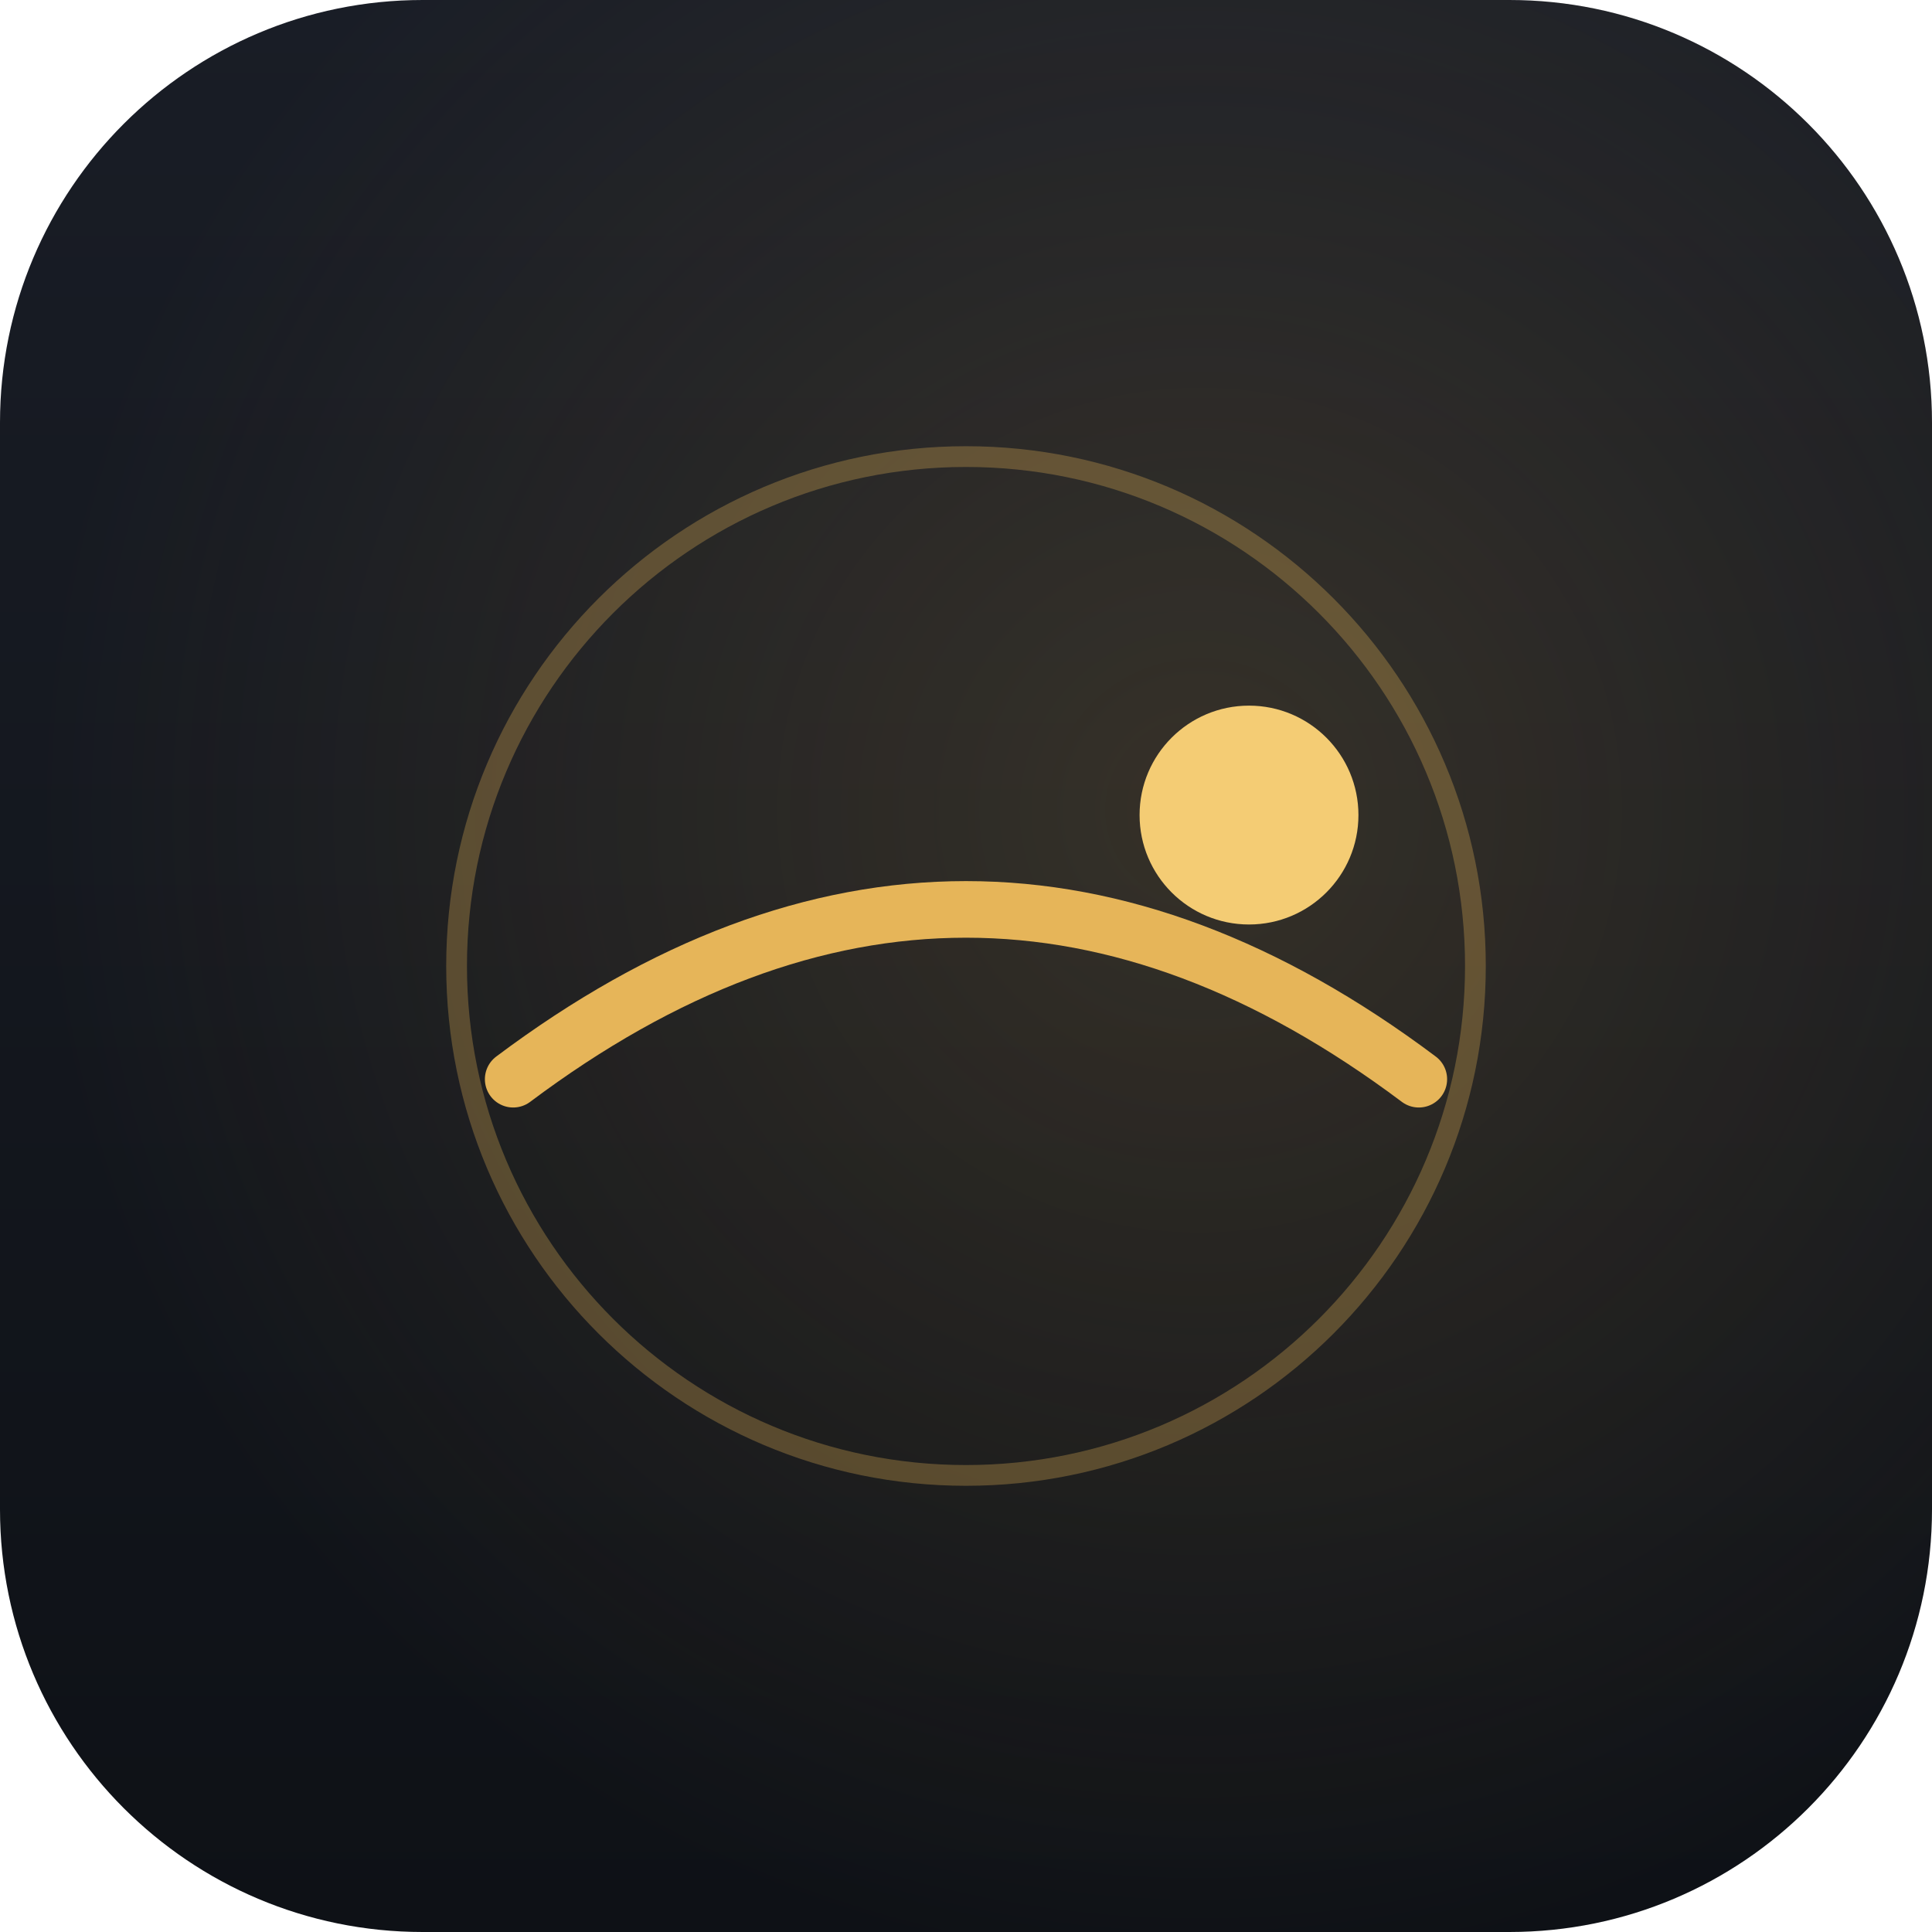
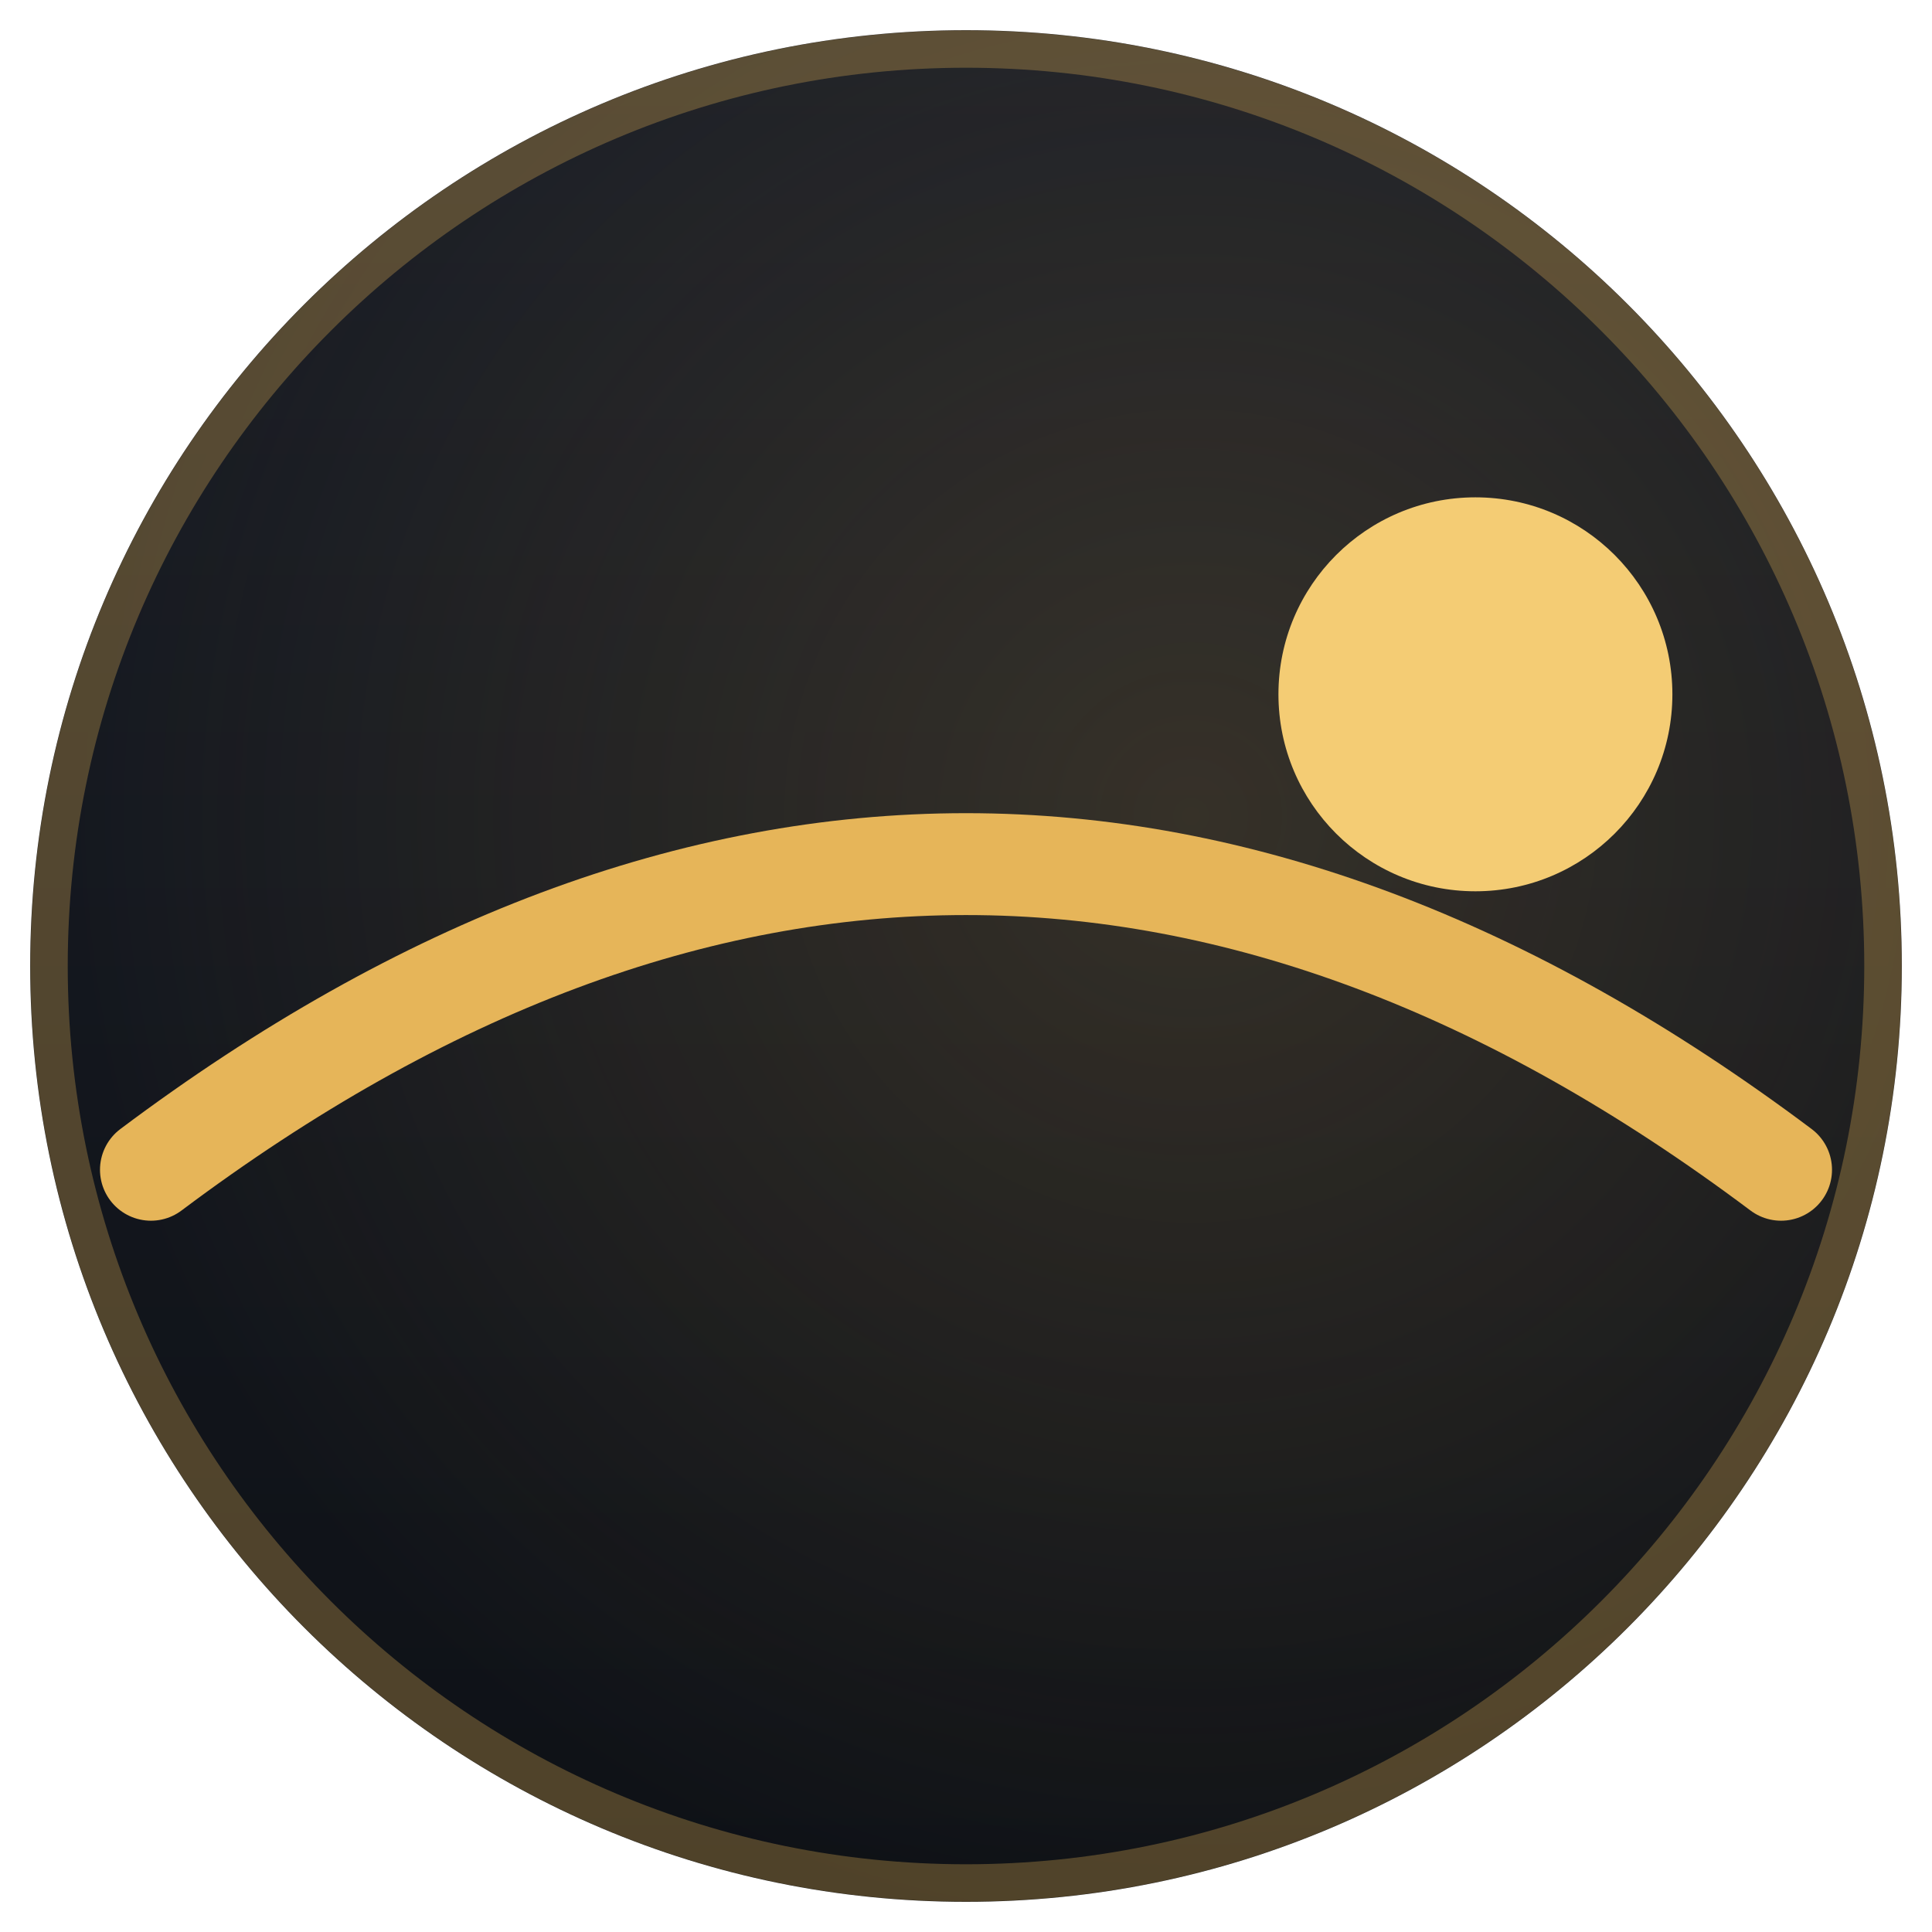
<svg xmlns="http://www.w3.org/2000/svg" width="1024" height="1024" viewBox="0 0 1024 1024">
  <defs>
    <linearGradient id="tile" x1="0" y1="0" x2="0" y2="1">
      <stop offset="0" stop-color="#191D26" />
      <stop offset="1" stop-color="#0E1116" />
    </linearGradient>
    <radialGradient id="glow" cx="0.62" cy="0.42" r="0.6">
      <stop offset="0" stop-color="#E6B559" stop-opacity="0.16" />
      <stop offset="1" stop-color="#E6B559" stop-opacity="0" />
    </radialGradient>
  </defs>
-   <rect width="1024" height="1024" rx="224" fill="url(#tile)" />
-   <rect width="1024" height="1024" rx="224" fill="url(#glow)" />
-   <g transform="translate(212,212) scale(20)">
+   <circle cx="512" cy="512" r="496" fill="url(#tile)" />
+   <circle cx="512" cy="512" r="496" fill="url(#glow)" />
+   <g transform="translate(-28,-28) scale(36)">
    <circle cx="15" cy="15" r="13.5" fill="none" stroke="#E6B559" stroke-opacity="0.30" stroke-width="0.55" />
    <path d="M3 18 Q15 9 27 18" fill="none" stroke="#E6B559" stroke-width="1.5" stroke-linecap="round" />
    <circle cx="22.5" cy="11" r="2.9" fill="#F4CC74" />
  </g>
</svg>
